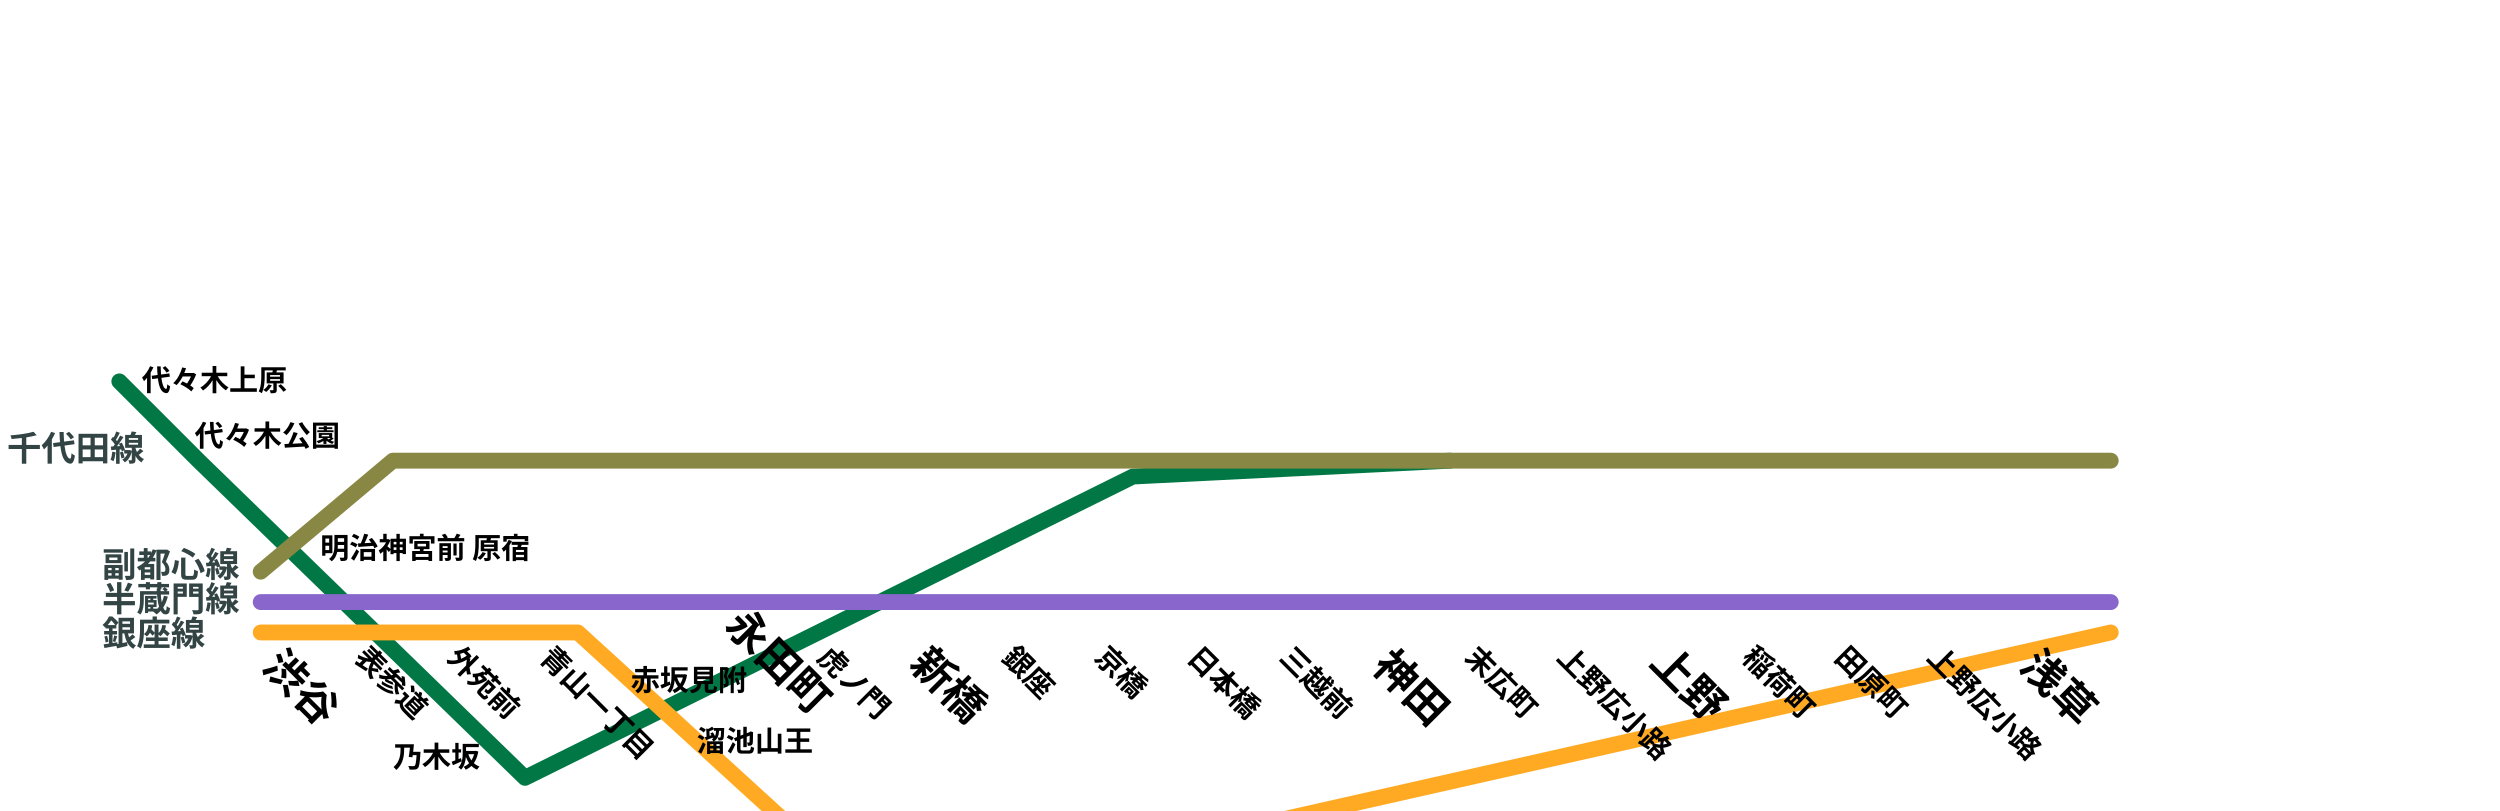
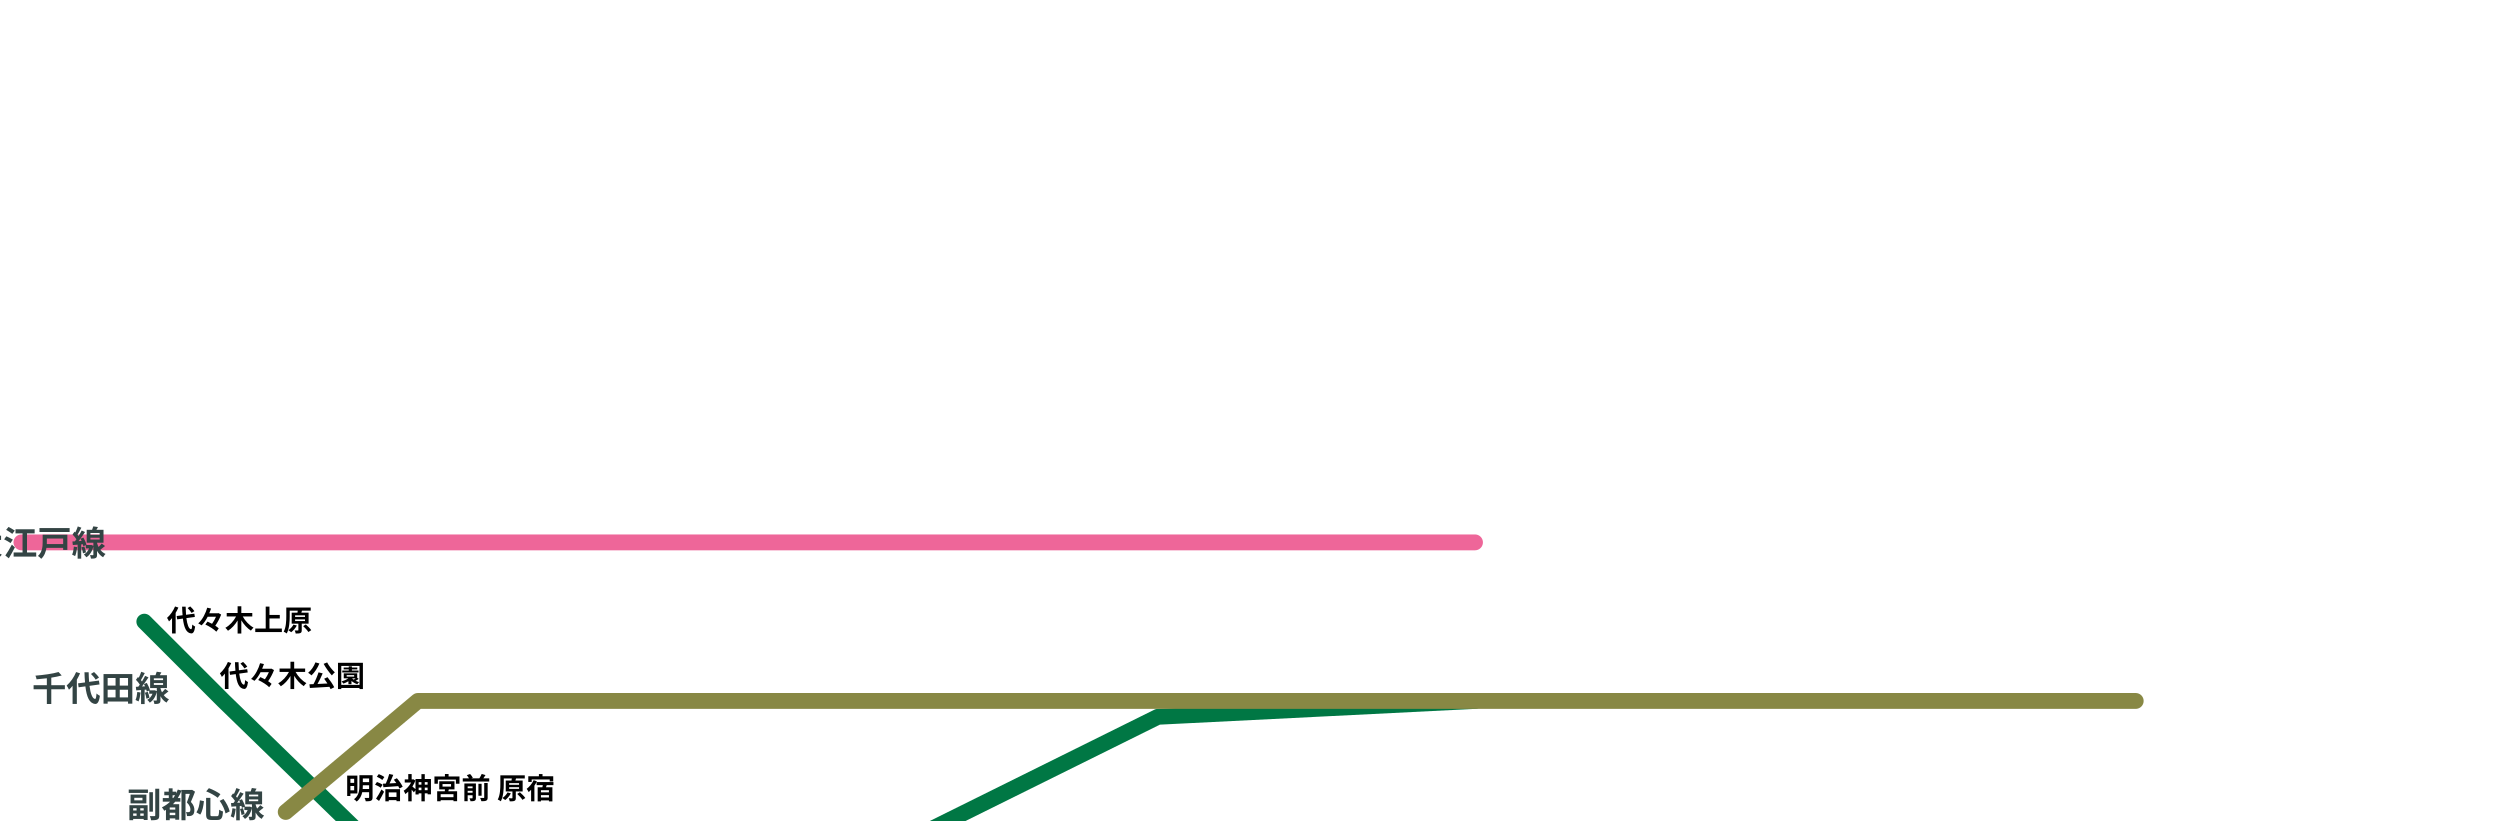
<svg xmlns="http://www.w3.org/2000/svg" xmlns:xlink="http://www.w3.org/1999/xlink" version="1.1" baseProfile="full" width="1400">
  <defs>
    <g id="tokyo-metro-labels">
      <g id="tokyo-metro-line-name-labels" font-size="26" font-weight="bold" fill="#344">
+         <text x="-240" y="-50">大江戸線</text>
        <text x="-192" y="60">千代田線</text>
        <text x="-120" y="148">副都心線</text>
        <text x="-120" y="174">半蔵門線</text>
        <text x="-120" y="200">銀座線</text>
        <text x="-180" y="350">日比谷線</text>
      </g>
      <g id="tokyo-metro-major-station-labels" font-size="32" font-weight="bold">
        <text transform="translate(0,217) rotate(45)">渋谷</text>
        <text transform="translate(490,215) rotate(45)">新橋</text>
        <text transform="translate(840,217) rotate(45)">神田</text>
        <text transform="translate(1050,214) rotate(45)">上野</text>
        <text transform="translate(1330,217) rotate(45)">浅草</text>
        <text transform="translate(350,186) rotate(45)">永田町</text>
        <text transform="translate(-72,366) rotate(45)">中目黒</text>
        <text transform="translate(10,366) rotate(45)">恵比寿</text>
      </g>
      <g id="ginza-line-station-labels" font-size="22" font-weight="bold">
        <text transform="translate(70,210) rotate(45)">表参道</text>
        <text transform="translate(140,210) rotate(45)">外苑前</text>
        <text transform="translate(210,210) rotate(45)">青山一丁目</text>
        <text transform="translate(280,234)">赤坂見附</text>
        <text transform="translate(330,280)">溜池山王</text>
        <text transform="translate(420,210) rotate(45)">虎ノ門</text>
        <text transform="translate(90,360) rotate(45)">広尾</text>
        <text transform="translate(155,360) rotate(45)">六本木</text>
        <text transform="translate(-90,7)">代々木上原</text>
        <text transform="translate(-50,49)">代々木公園</text>
        <text transform="translate(45,134)">明治神宮前 原宿</text>
        <text transform="translate(100,292)">乃木坂</text>
        <text transform="translate(560,210) rotate(45)">銀座</text>
        <text transform="translate(630,210) rotate(45)">京橋</text>
        <text transform="translate(700,210) rotate(45)">日本橋</text>
        <text transform="translate(770,210) rotate(45)">三越前</text>
        <text transform="translate(910,210) rotate(45)">末広町</text>
        <text transform="translate(980,210) rotate(45)">上野広小路</text>
        <text transform="translate(1120,210) rotate(45)">稲荷町</text>
        <text transform="translate(1190,210) rotate(45)">田原町</text>
        <text transform="translate(1260,210) rotate(45)">上野広小路</text>
      </g>
    </g>
    <g id="tokyo-metro-lines" stroke-linejoin="round" stroke-width="12" stroke-linecap="round">
+       <polyline stroke="#e69" id="ooedo-line" points="900,-60  660,-60  -200,-60" fill="none" />
      <polyline stroke="#074" id="chiyoda-line" points="-107,0  -47,60  200,300  660,72  900,60" fill="none" />
      <polyline stroke="#884" id="fukutoshin-line" points="0,144  100,60   1400,60" fill="none" />
      <polyline stroke="#86c" id="hanzomon-line" points="0,167  1400,167" fill="none" />
      <polyline stroke="#fa2" id="ginza-line" points="0,190  240,190 470,400 1400,190" fill="none" />
      <polyline stroke="#887" id="hibiya-line" points="-60,340  1000,340" fill="none" />
      <polyline id="marunouchi-line" points="900,-50  660,260  0,260" fill="none" />
      <polyline id="tozai-line" points="900,-50  660,260  0,260" fill="none" />
      <polyline id="yurakucho-line" points="900,-50  660,260  0,260" fill="none" />
      <polyline id="nanboku-line" points="900,-50  660,260  0,260" fill="none" />
      <polyline id="asakusa-line" points="900,-50  660,260  0,260" fill="none" />
      <polyline id="mita-line" points="900,-50  660,260  0,260" fill="none" />
      <polyline id="shinjuku-line" points="900,-50  660,260  0,260" fill="none" />
-       <polyline id="ooedo-line" points="900,-50  660,260  0,260" fill="none" />
    </g>
  </defs>
-   <g transform="translate(146,180) scale(0.74)">
+   <g transform="translate(160,320) scale(0.74)">
    <use xlink:href="#tokyo-metro-lines" />
    <g font-family="Helvetica, Arial, 'Hiragino Kaku Gothic ProN', Meiryo, sans-serif">
      <use xlink:href="#tokyo-metro-labels" />
    </g>
  </g>
</svg>
